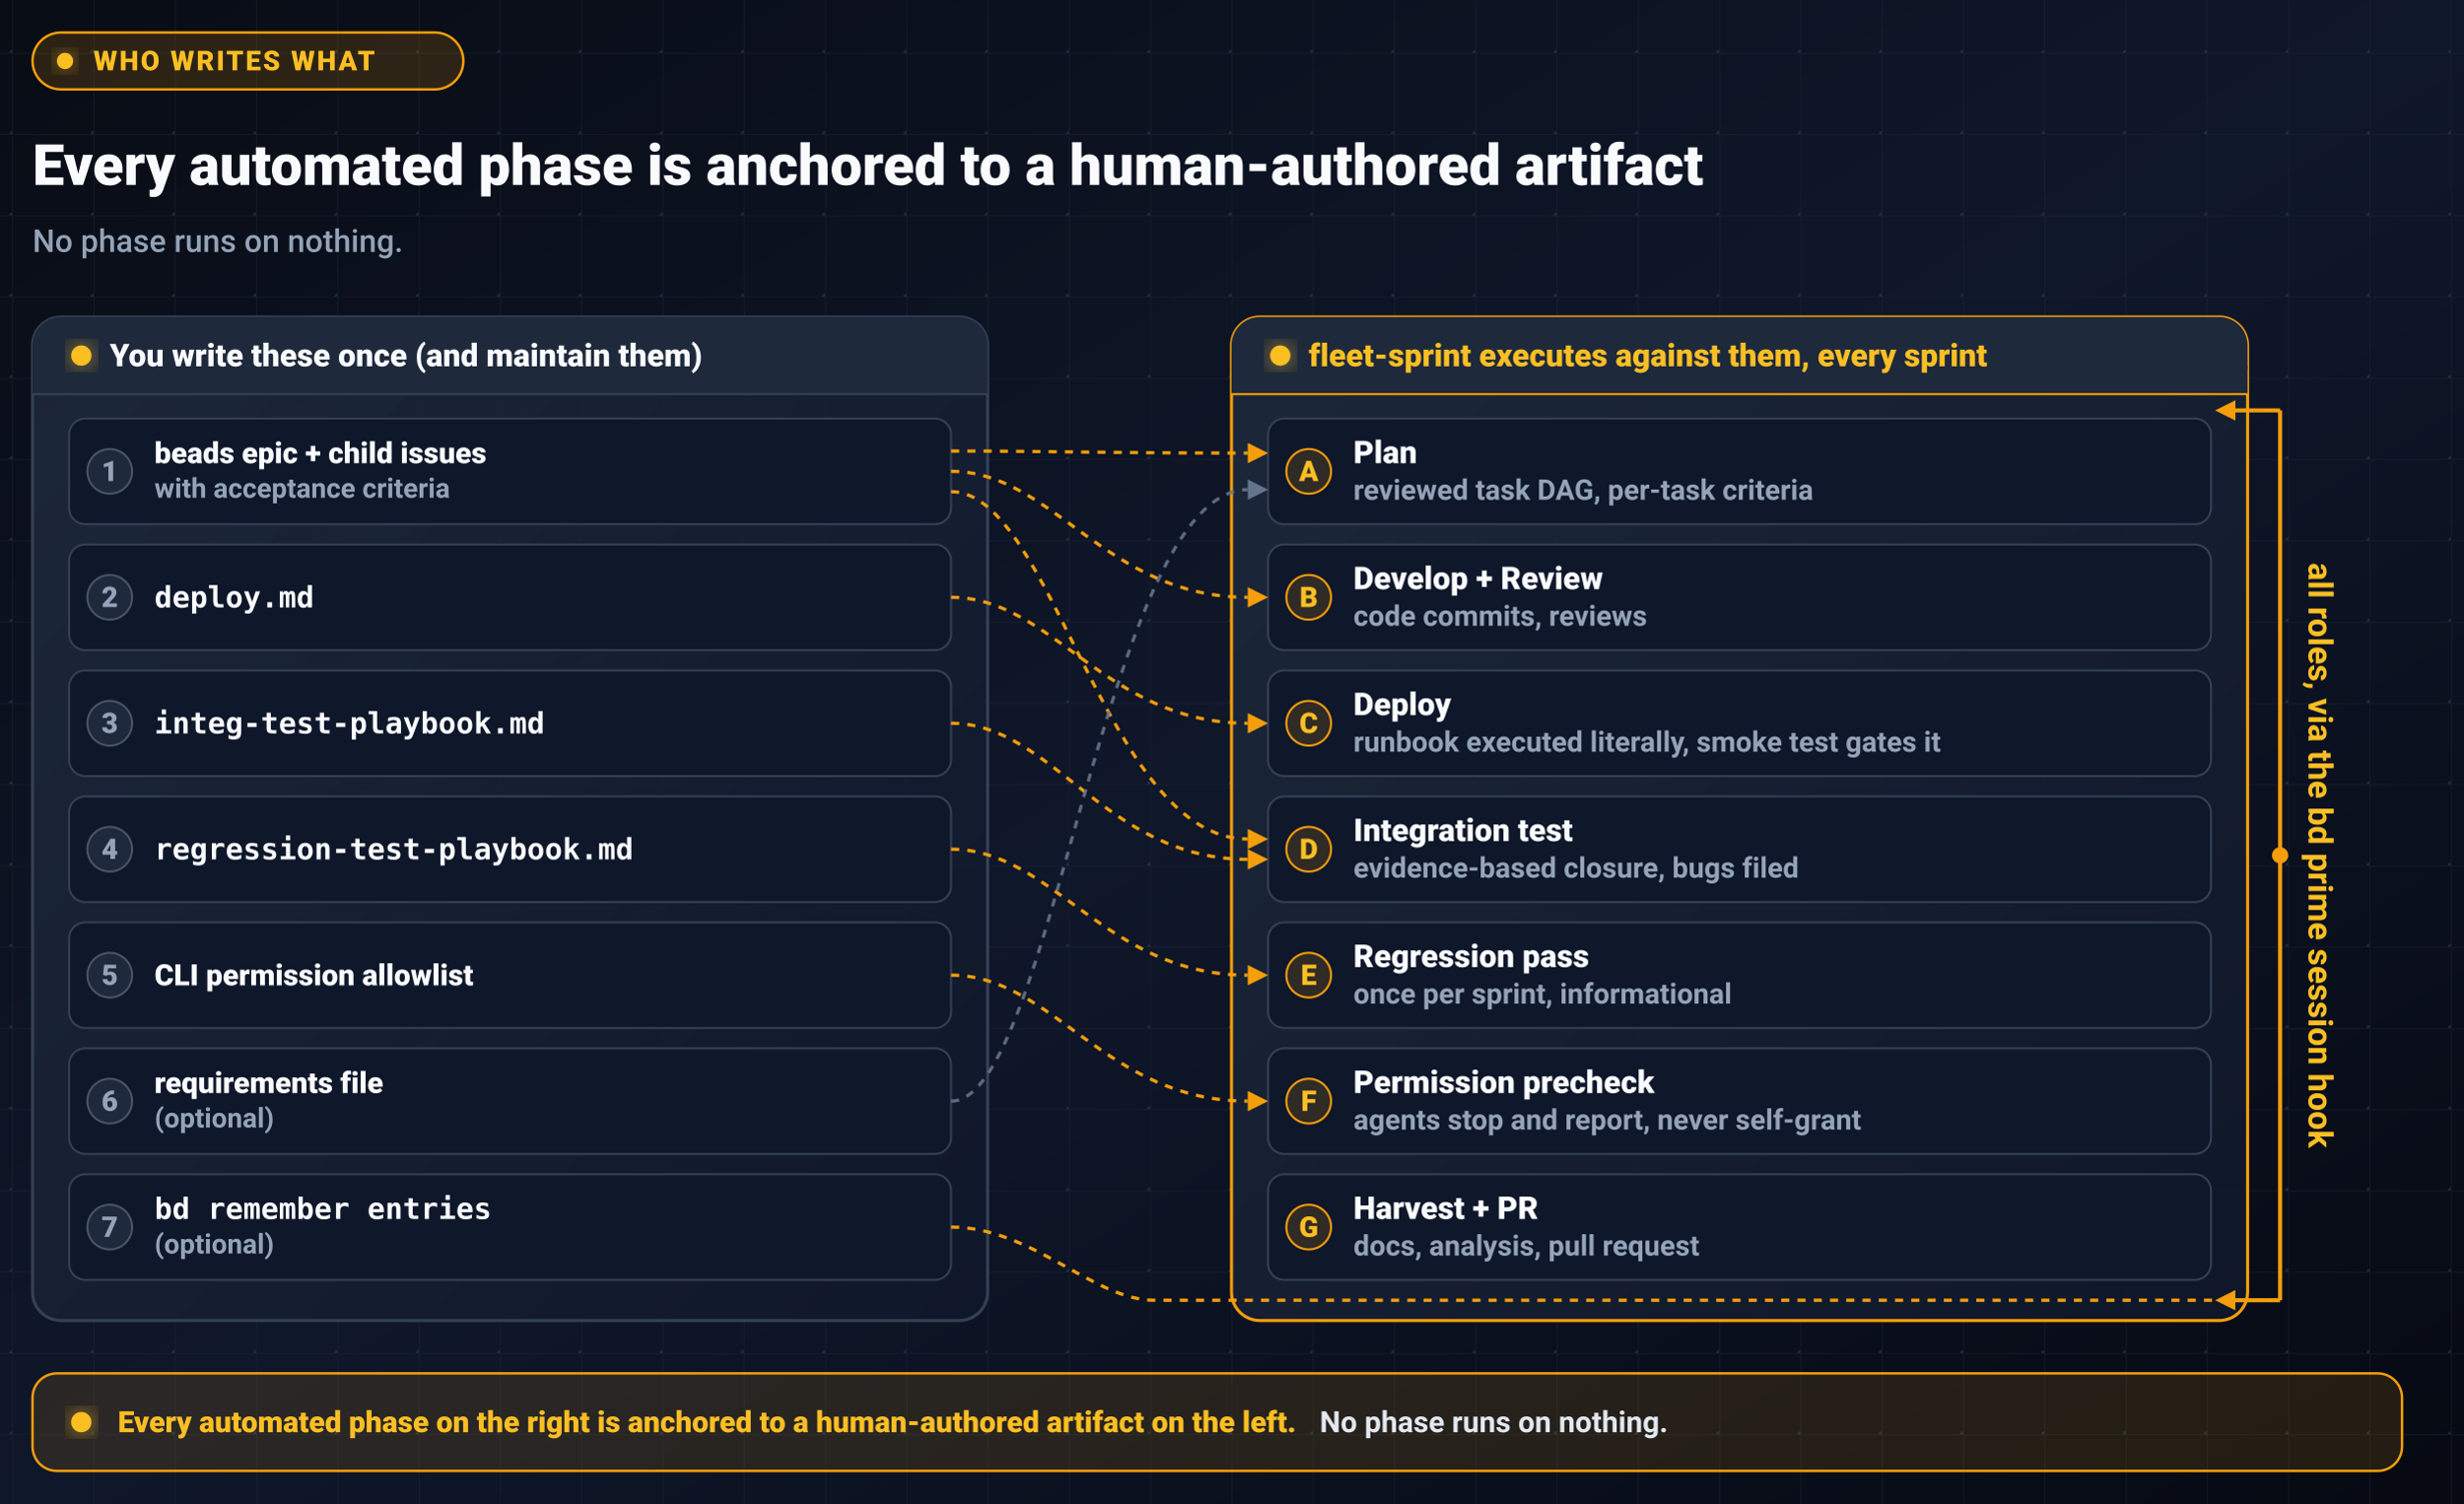
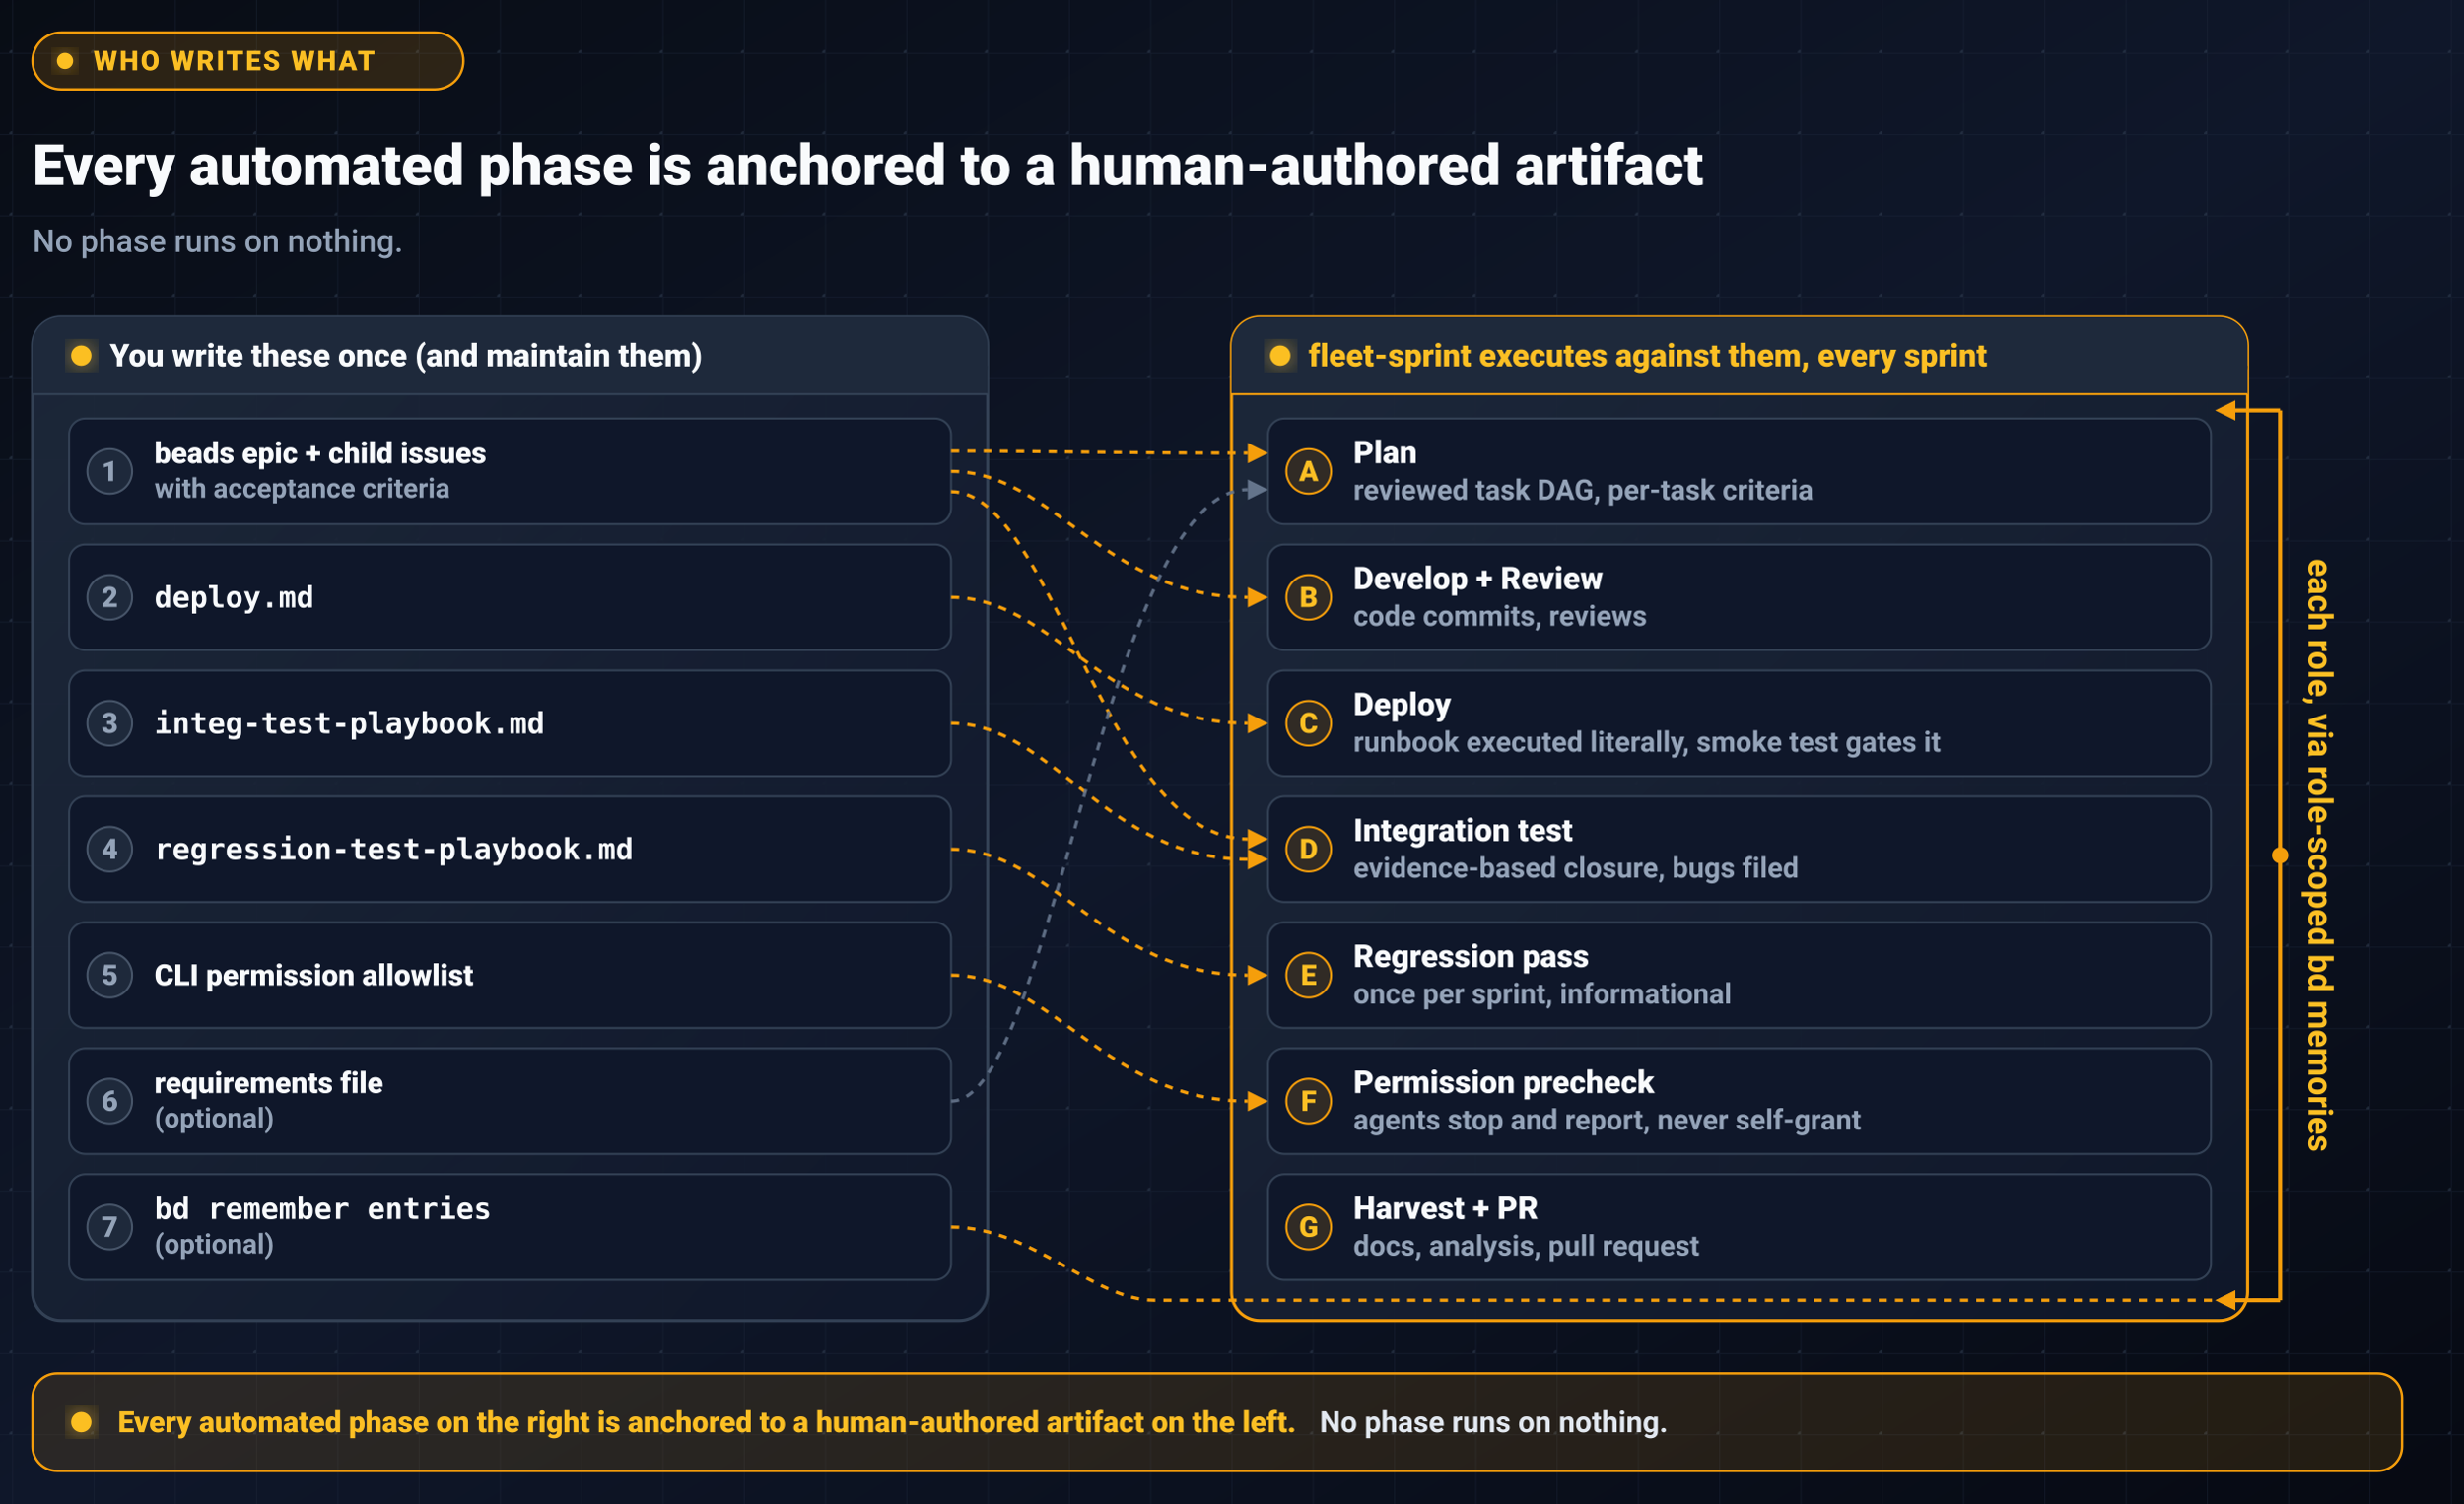
<svg xmlns="http://www.w3.org/2000/svg" width="1212" height="740" viewBox="34 14 1212 740" role="img" aria-label="Who writes what in a fleet-sprint: seven human-authored artifacts on the left feed the seven automated sprint phases on the right, so no phase runs on nothing." preserveAspectRatio="xMidYMid meet">
  <defs>
    <linearGradient id="awBgDark" x1="0%" y1="0%" x2="100%" y2="100%">
      <stop offset="0%" stop-color="#080C14" />
      <stop offset="50%" stop-color="#0F172A" />
      <stop offset="100%" stop-color="#060911" />
    </linearGradient>
    <linearGradient id="awPanelDark" x1="0%" y1="0%" x2="100%" y2="100%">
      <stop offset="0%" stop-color="#1E293B" stop-opacity="0.9" />
      <stop offset="100%" stop-color="#0F172A" stop-opacity="0.95" />
    </linearGradient>
    <pattern id="awGridDark" width="40" height="40" patternUnits="userSpaceOnUse">
      <path d="M 40 0 L 0 0 0 40" fill="none" stroke="#1E293B" stroke-width="1" opacity="0.4" />
      <circle cx="40" cy="40" r="1.5" fill="#334155" opacity="0.5" />
    </pattern>
    <filter id="awGlowGold" x="-30%" y="-30%" width="160%" height="160%">
      <feGaussianBlur stdDeviation="6" result="blur" />
      <feComposite in="SourceGraphic" in2="blur" operator="over" />
    </filter>
  </defs>
  <rect width="1280" height="780" fill="url(#awBgDark)" />
  <rect width="1280" height="780" fill="url(#awGridDark)" />
  <g transform="translate(50, 30)">
    <rect x="0" y="0" width="212" height="28" rx="14" fill="#F59E0B" fill-opacity="0.15" stroke="#F59E0B" stroke-width="1.2" />
    <circle cx="16" cy="14" r="4" fill="#FBBF24" filter="url(#awGlowGold)" />
    <text x="30" y="14" dominant-baseline="central" font-family="system-ui, -apple-system, 'Segoe UI', Roboto, Arial, sans-serif" font-size="13.5" font-weight="800" letter-spacing="1.0" fill="#FBBF24">WHO WRITES WHAT</text>
  </g>
  <text x="50" y="105" font-family="system-ui, -apple-system, 'Segoe UI', Roboto, Arial, sans-serif" font-size="28" font-weight="900" fill="#F8FAFC">Every automated phase is anchored to a human-authored artifact</text>
  <text x="50" y="138" font-family="system-ui, -apple-system, 'Segoe UI', Roboto, Arial, sans-serif" font-size="15.5" font-weight="500" fill="#94A3B8">No phase runs on nothing.</text>
  <rect x="50" y="170" width="470" height="494" rx="14" fill="url(#awPanelDark)" stroke="#334155" stroke-width="1.5" />
  <rect x="50" y="170" width="470" height="38" rx="14" fill="#1E293B" />
  <rect x="50" y="194" width="470" height="14" fill="#1E293B" />
  <line x1="50" y1="208" x2="520" y2="208" stroke="#334155" stroke-width="1" />
  <circle cx="74" cy="189" r="5" fill="#FBBF24" filter="url(#awGlowGold)" />
  <text x="88" y="189" dominant-baseline="central" font-family="system-ui, -apple-system, 'Segoe UI', Roboto, Arial, sans-serif" font-size="15.5" font-weight="800" fill="#F8FAFC">You write these once (and maintain them)</text>
  <g>
    <rect x="68" y="220" width="434" height="52" rx="8" fill="#0F172A" stroke="#334155" stroke-width="1" />
    <circle cx="88" cy="246" r="11" fill="#1E293B" stroke="#475569" stroke-width="1" />
    <text x="88" y="246" dominant-baseline="central" text-anchor="middle" font-family="system-ui, -apple-system, 'Segoe UI', Roboto, Arial, sans-serif" font-size="14" font-weight="800" fill="#94A3B8">1</text>
    <text x="110" y="242" font-family="system-ui, -apple-system, 'Segoe UI', Roboto, Arial, sans-serif" font-size="14.5" font-weight="800" fill="#F8FAFC">beads epic + child issues</text>
    <text x="110" y="259" font-family="system-ui, -apple-system, 'Segoe UI', Roboto, Arial, sans-serif" font-size="13.5" font-weight="600" fill="#94A3B8">with acceptance criteria</text>
  </g>
  <g>
    <rect x="68" y="282" width="434" height="52" rx="8" fill="#0F172A" stroke="#334155" stroke-width="1" />
    <circle cx="88" cy="308" r="11" fill="#1E293B" stroke="#475569" stroke-width="1" />
    <text x="88" y="308" dominant-baseline="central" text-anchor="middle" font-family="system-ui, -apple-system, 'Segoe UI', Roboto, Arial, sans-serif" font-size="14" font-weight="800" fill="#94A3B8">2</text>
    <text x="110" y="313" font-family="ui-monospace, SFMono-Regular, Menlo, Consolas, monospace" font-size="14.5" font-weight="800" fill="#F8FAFC">deploy.md</text>
  </g>
  <g>
    <rect x="68" y="344" width="434" height="52" rx="8" fill="#0F172A" stroke="#334155" stroke-width="1" />
    <circle cx="88" cy="370" r="11" fill="#1E293B" stroke="#475569" stroke-width="1" />
    <text x="88" y="370" dominant-baseline="central" text-anchor="middle" font-family="system-ui, -apple-system, 'Segoe UI', Roboto, Arial, sans-serif" font-size="14" font-weight="800" fill="#94A3B8">3</text>
    <text x="110" y="375" font-family="ui-monospace, SFMono-Regular, Menlo, Consolas, monospace" font-size="14.5" font-weight="800" fill="#F8FAFC">integ-test-playbook.md</text>
  </g>
  <g>
    <rect x="68" y="406" width="434" height="52" rx="8" fill="#0F172A" stroke="#334155" stroke-width="1" />
    <circle cx="88" cy="432" r="11" fill="#1E293B" stroke="#475569" stroke-width="1" />
    <text x="88" y="432" dominant-baseline="central" text-anchor="middle" font-family="system-ui, -apple-system, 'Segoe UI', Roboto, Arial, sans-serif" font-size="14" font-weight="800" fill="#94A3B8">4</text>
    <text x="110" y="437" font-family="ui-monospace, SFMono-Regular, Menlo, Consolas, monospace" font-size="14.5" font-weight="800" fill="#F8FAFC">regression-test-playbook.md</text>
  </g>
  <g>
    <rect x="68" y="468" width="434" height="52" rx="8" fill="#0F172A" stroke="#334155" stroke-width="1" />
    <circle cx="88" cy="494" r="11" fill="#1E293B" stroke="#475569" stroke-width="1" />
    <text x="88" y="494" dominant-baseline="central" text-anchor="middle" font-family="system-ui, -apple-system, 'Segoe UI', Roboto, Arial, sans-serif" font-size="14" font-weight="800" fill="#94A3B8">5</text>
    <text x="110" y="499" font-family="system-ui, -apple-system, 'Segoe UI', Roboto, Arial, sans-serif" font-size="14.5" font-weight="800" fill="#F8FAFC">CLI permission allowlist</text>
  </g>
  <g>
    <rect x="68" y="530" width="434" height="52" rx="8" fill="#0F172A" stroke="#334155" stroke-width="1" />
    <circle cx="88" cy="556" r="11" fill="#1E293B" stroke="#475569" stroke-width="1" />
    <text x="88" y="556" dominant-baseline="central" text-anchor="middle" font-family="system-ui, -apple-system, 'Segoe UI', Roboto, Arial, sans-serif" font-size="14" font-weight="800" fill="#94A3B8">6</text>
    <text x="110" y="552" font-family="system-ui, -apple-system, 'Segoe UI', Roboto, Arial, sans-serif" font-size="14.5" font-weight="800" fill="#F8FAFC">requirements file</text>
    <text x="110" y="569" font-family="system-ui, -apple-system, 'Segoe UI', Roboto, Arial, sans-serif" font-size="13.5" font-weight="600" fill="#94A3B8">(optional)</text>
  </g>
  <g>
    <rect x="68" y="592" width="434" height="52" rx="8" fill="#0F172A" stroke="#334155" stroke-width="1" />
    <circle cx="88" cy="618" r="11" fill="#1E293B" stroke="#475569" stroke-width="1" />
    <text x="88" y="618" dominant-baseline="central" text-anchor="middle" font-family="system-ui, -apple-system, 'Segoe UI', Roboto, Arial, sans-serif" font-size="14" font-weight="800" fill="#94A3B8">7</text>
    <text x="110" y="614" font-family="ui-monospace, SFMono-Regular, Menlo, Consolas, monospace" font-size="14.5" font-weight="800" fill="#F8FAFC">bd remember entries</text>
    <text x="110" y="631" font-family="system-ui, -apple-system, 'Segoe UI', Roboto, Arial, sans-serif" font-size="13.5" font-weight="600" fill="#94A3B8">(optional)</text>
  </g>
  <rect x="640" y="170" width="500" height="494" rx="14" fill="url(#awPanelDark)" stroke="#F59E0B" stroke-width="1.5" />
  <rect x="640" y="170" width="500" height="38" rx="14" fill="#1E293B" />
  <rect x="640" y="194" width="500" height="14" fill="#1E293B" />
  <line x1="640" y1="208" x2="1140" y2="208" stroke="#F59E0B" stroke-width="1" />
  <circle cx="664" cy="189" r="5" fill="#FBBF24" filter="url(#awGlowGold)" />
  <text x="678" y="189" dominant-baseline="central" font-family="system-ui, -apple-system, 'Segoe UI', Roboto, Arial, sans-serif" font-size="15.5" font-weight="800" fill="#FBBF24">fleet-sprint executes against them, every sprint</text>
  <g>
    <rect x="658" y="220" width="464" height="52" rx="8" fill="#0F172A" stroke="#334155" stroke-width="1" />
    <circle cx="678" cy="246" r="11" fill="#F59E0B" fill-opacity="0.15" stroke="#F59E0B" stroke-width="1" />
    <text x="678" y="246" dominant-baseline="central" text-anchor="middle" font-family="system-ui, -apple-system, 'Segoe UI', Roboto, Arial, sans-serif" font-size="14" font-weight="800" fill="#FBBF24">A</text>
    <text x="700" y="242" font-family="system-ui, -apple-system, 'Segoe UI', Roboto, Arial, sans-serif" font-size="15.5" font-weight="800" fill="#F8FAFC">Plan</text>
    <text x="700" y="260" font-family="system-ui, -apple-system, 'Segoe UI', Roboto, Arial, sans-serif" font-size="14" font-weight="600" fill="#94A3B8">reviewed task DAG, per-task criteria</text>
  </g>
  <g>
    <rect x="658" y="282" width="464" height="52" rx="8" fill="#0F172A" stroke="#334155" stroke-width="1" />
    <circle cx="678" cy="308" r="11" fill="#F59E0B" fill-opacity="0.15" stroke="#F59E0B" stroke-width="1" />
    <text x="678" y="308" dominant-baseline="central" text-anchor="middle" font-family="system-ui, -apple-system, 'Segoe UI', Roboto, Arial, sans-serif" font-size="14" font-weight="800" fill="#FBBF24">B</text>
    <text x="700" y="304" font-family="system-ui, -apple-system, 'Segoe UI', Roboto, Arial, sans-serif" font-size="15.5" font-weight="800" fill="#F8FAFC">Develop + Review</text>
    <text x="700" y="322" font-family="system-ui, -apple-system, 'Segoe UI', Roboto, Arial, sans-serif" font-size="14" font-weight="600" fill="#94A3B8">code commits, reviews</text>
  </g>
  <g>
    <rect x="658" y="344" width="464" height="52" rx="8" fill="#0F172A" stroke="#334155" stroke-width="1" />
    <circle cx="678" cy="370" r="11" fill="#F59E0B" fill-opacity="0.15" stroke="#F59E0B" stroke-width="1" />
    <text x="678" y="370" dominant-baseline="central" text-anchor="middle" font-family="system-ui, -apple-system, 'Segoe UI', Roboto, Arial, sans-serif" font-size="14" font-weight="800" fill="#FBBF24">C</text>
    <text x="700" y="366" font-family="system-ui, -apple-system, 'Segoe UI', Roboto, Arial, sans-serif" font-size="15.5" font-weight="800" fill="#F8FAFC">Deploy</text>
    <text x="700" y="384" font-family="system-ui, -apple-system, 'Segoe UI', Roboto, Arial, sans-serif" font-size="14" font-weight="600" fill="#94A3B8">runbook executed literally, smoke test gates it</text>
  </g>
  <g>
    <rect x="658" y="406" width="464" height="52" rx="8" fill="#0F172A" stroke="#334155" stroke-width="1" />
    <circle cx="678" cy="432" r="11" fill="#F59E0B" fill-opacity="0.15" stroke="#F59E0B" stroke-width="1" />
    <text x="678" y="432" dominant-baseline="central" text-anchor="middle" font-family="system-ui, -apple-system, 'Segoe UI', Roboto, Arial, sans-serif" font-size="14" font-weight="800" fill="#FBBF24">D</text>
    <text x="700" y="428" font-family="system-ui, -apple-system, 'Segoe UI', Roboto, Arial, sans-serif" font-size="15.5" font-weight="800" fill="#F8FAFC">Integration test</text>
    <text x="700" y="446" font-family="system-ui, -apple-system, 'Segoe UI', Roboto, Arial, sans-serif" font-size="14" font-weight="600" fill="#94A3B8">evidence-based closure, bugs filed</text>
  </g>
  <g>
    <rect x="658" y="468" width="464" height="52" rx="8" fill="#0F172A" stroke="#334155" stroke-width="1" />
    <circle cx="678" cy="494" r="11" fill="#F59E0B" fill-opacity="0.15" stroke="#F59E0B" stroke-width="1" />
    <text x="678" y="494" dominant-baseline="central" text-anchor="middle" font-family="system-ui, -apple-system, 'Segoe UI', Roboto, Arial, sans-serif" font-size="14" font-weight="800" fill="#FBBF24">E</text>
    <text x="700" y="490" font-family="system-ui, -apple-system, 'Segoe UI', Roboto, Arial, sans-serif" font-size="15.5" font-weight="800" fill="#F8FAFC">Regression pass</text>
    <text x="700" y="508" font-family="system-ui, -apple-system, 'Segoe UI', Roboto, Arial, sans-serif" font-size="14" font-weight="600" fill="#94A3B8">once per sprint, informational</text>
  </g>
  <g>
    <rect x="658" y="530" width="464" height="52" rx="8" fill="#0F172A" stroke="#334155" stroke-width="1" />
    <circle cx="678" cy="556" r="11" fill="#F59E0B" fill-opacity="0.15" stroke="#F59E0B" stroke-width="1" />
    <text x="678" y="556" dominant-baseline="central" text-anchor="middle" font-family="system-ui, -apple-system, 'Segoe UI', Roboto, Arial, sans-serif" font-size="14" font-weight="800" fill="#FBBF24">F</text>
    <text x="700" y="552" font-family="system-ui, -apple-system, 'Segoe UI', Roboto, Arial, sans-serif" font-size="15.5" font-weight="800" fill="#F8FAFC">Permission precheck</text>
    <text x="700" y="570" font-family="system-ui, -apple-system, 'Segoe UI', Roboto, Arial, sans-serif" font-size="14" font-weight="600" fill="#94A3B8">agents stop and report, never self-grant</text>
  </g>
  <g>
    <rect x="658" y="592" width="464" height="52" rx="8" fill="#0F172A" stroke="#334155" stroke-width="1" />
    <circle cx="678" cy="618" r="11" fill="#F59E0B" fill-opacity="0.15" stroke="#F59E0B" stroke-width="1" />
    <text x="678" y="618" dominant-baseline="central" text-anchor="middle" font-family="system-ui, -apple-system, 'Segoe UI', Roboto, Arial, sans-serif" font-size="14" font-weight="800" fill="#FBBF24">G</text>
    <text x="700" y="614" font-family="system-ui, -apple-system, 'Segoe UI', Roboto, Arial, sans-serif" font-size="15.5" font-weight="800" fill="#F8FAFC">Harvest + PR</text>
    <text x="700" y="632" font-family="system-ui, -apple-system, 'Segoe UI', Roboto, Arial, sans-serif" font-size="14" font-weight="600" fill="#94A3B8">docs, analysis, pull request</text>
  </g>
  <g fill="none" stroke-width="1.6" stroke-dasharray="4 4">
    <path d="M 502 236 C 552 236, 578 237, 648 237" stroke="#F59E0B" />
    <path d="M 502 246 C 552 246, 578 308, 648 308" stroke="#F59E0B" />
    <path d="M 502 256 C 552 256, 578 427, 648 427" stroke="#F59E0B" />
    <path d="M 502 308 C 552 308, 578 370, 648 370" stroke="#F59E0B" />
    <path d="M 502 370 C 552 370, 578 437, 648 437" stroke="#F59E0B" />
    <path d="M 502 432 C 552 432, 578 494, 648 494" stroke="#F59E0B" />
    <path d="M 502 494 C 552 494, 578 556, 648 556" stroke="#F59E0B" />
    <path d="M 502 556 C 552 556, 578 255, 648 255" stroke="#64748B" stroke-opacity="0.9" />
  </g>
  <g stroke="none">
    <polygon points="658,237 648,232 648,242" fill="#F59E0B" />
    <polygon points="658,308 648,303 648,313" fill="#F59E0B" />
    <polygon points="658,427 648,422 648,432" fill="#F59E0B" />
    <polygon points="658,370 648,365 648,375" fill="#F59E0B" />
    <polygon points="658,437 648,432 648,442" fill="#F59E0B" />
    <polygon points="658,494 648,489 648,499" fill="#F59E0B" />
    <polygon points="658,556 648,551 648,561" fill="#F59E0B" />
    <polygon points="658,255 648,250 648,260" fill="#64748B" />
  </g>
  <path d="M 502 618 C 542 618, 572 654, 602 654 L 1156 654" fill="none" stroke="#F59E0B" stroke-width="1.6" stroke-dasharray="4 4" />
  <path d="M 1156 654 L 1156 216" fill="none" stroke="#F59E0B" stroke-width="2" />
  <path d="M 1156 216 L 1134 216" fill="none" stroke="#F59E0B" stroke-width="2" />
  <path d="M 1156 654 L 1134 654" fill="none" stroke="#F59E0B" stroke-width="2" />
  <polygon points="1124,216 1134,211 1134,221" fill="#F59E0B" />
  <polygon points="1124,654 1134,649 1134,659" fill="#F59E0B" />
  <circle cx="1156" cy="435" r="4" fill="#F59E0B" />
-   <text transform="translate(1170, 435) rotate(90)" text-anchor="middle" font-family="system-ui, -apple-system, 'Segoe UI', Roboto, Arial, sans-serif" font-size="16.5" font-weight="700" fill="#FBBF24">all roles, via the bd prime session hook</text>
+   <text transform="translate(1170, 435) rotate(90)" text-anchor="middle" font-family="system-ui, -apple-system, 'Segoe UI', Roboto, Arial, sans-serif" font-size="16.5" font-weight="700" fill="#FBBF24">each role, via role-scoped bd memories</text>
  <rect x="50" y="690" width="1166" height="48" rx="12" fill="#F59E0B" fill-opacity="0.12" stroke="#F59E0B" stroke-width="1.2" />
  <circle cx="74" cy="714" r="5" fill="#FBBF24" filter="url(#awGlowGold)" />
  <text x="92" y="714" dominant-baseline="central" font-family="system-ui, -apple-system, 'Segoe UI', Roboto, Arial, sans-serif" font-size="14.5">
    <tspan font-weight="800" fill="#FBBF24">Every automated phase on the right is anchored to a human-authored artifact on the left.</tspan>
    <tspan dx="8" font-weight="600" fill="#E2E8F0">No phase runs on nothing.</tspan>
  </text>
</svg>
